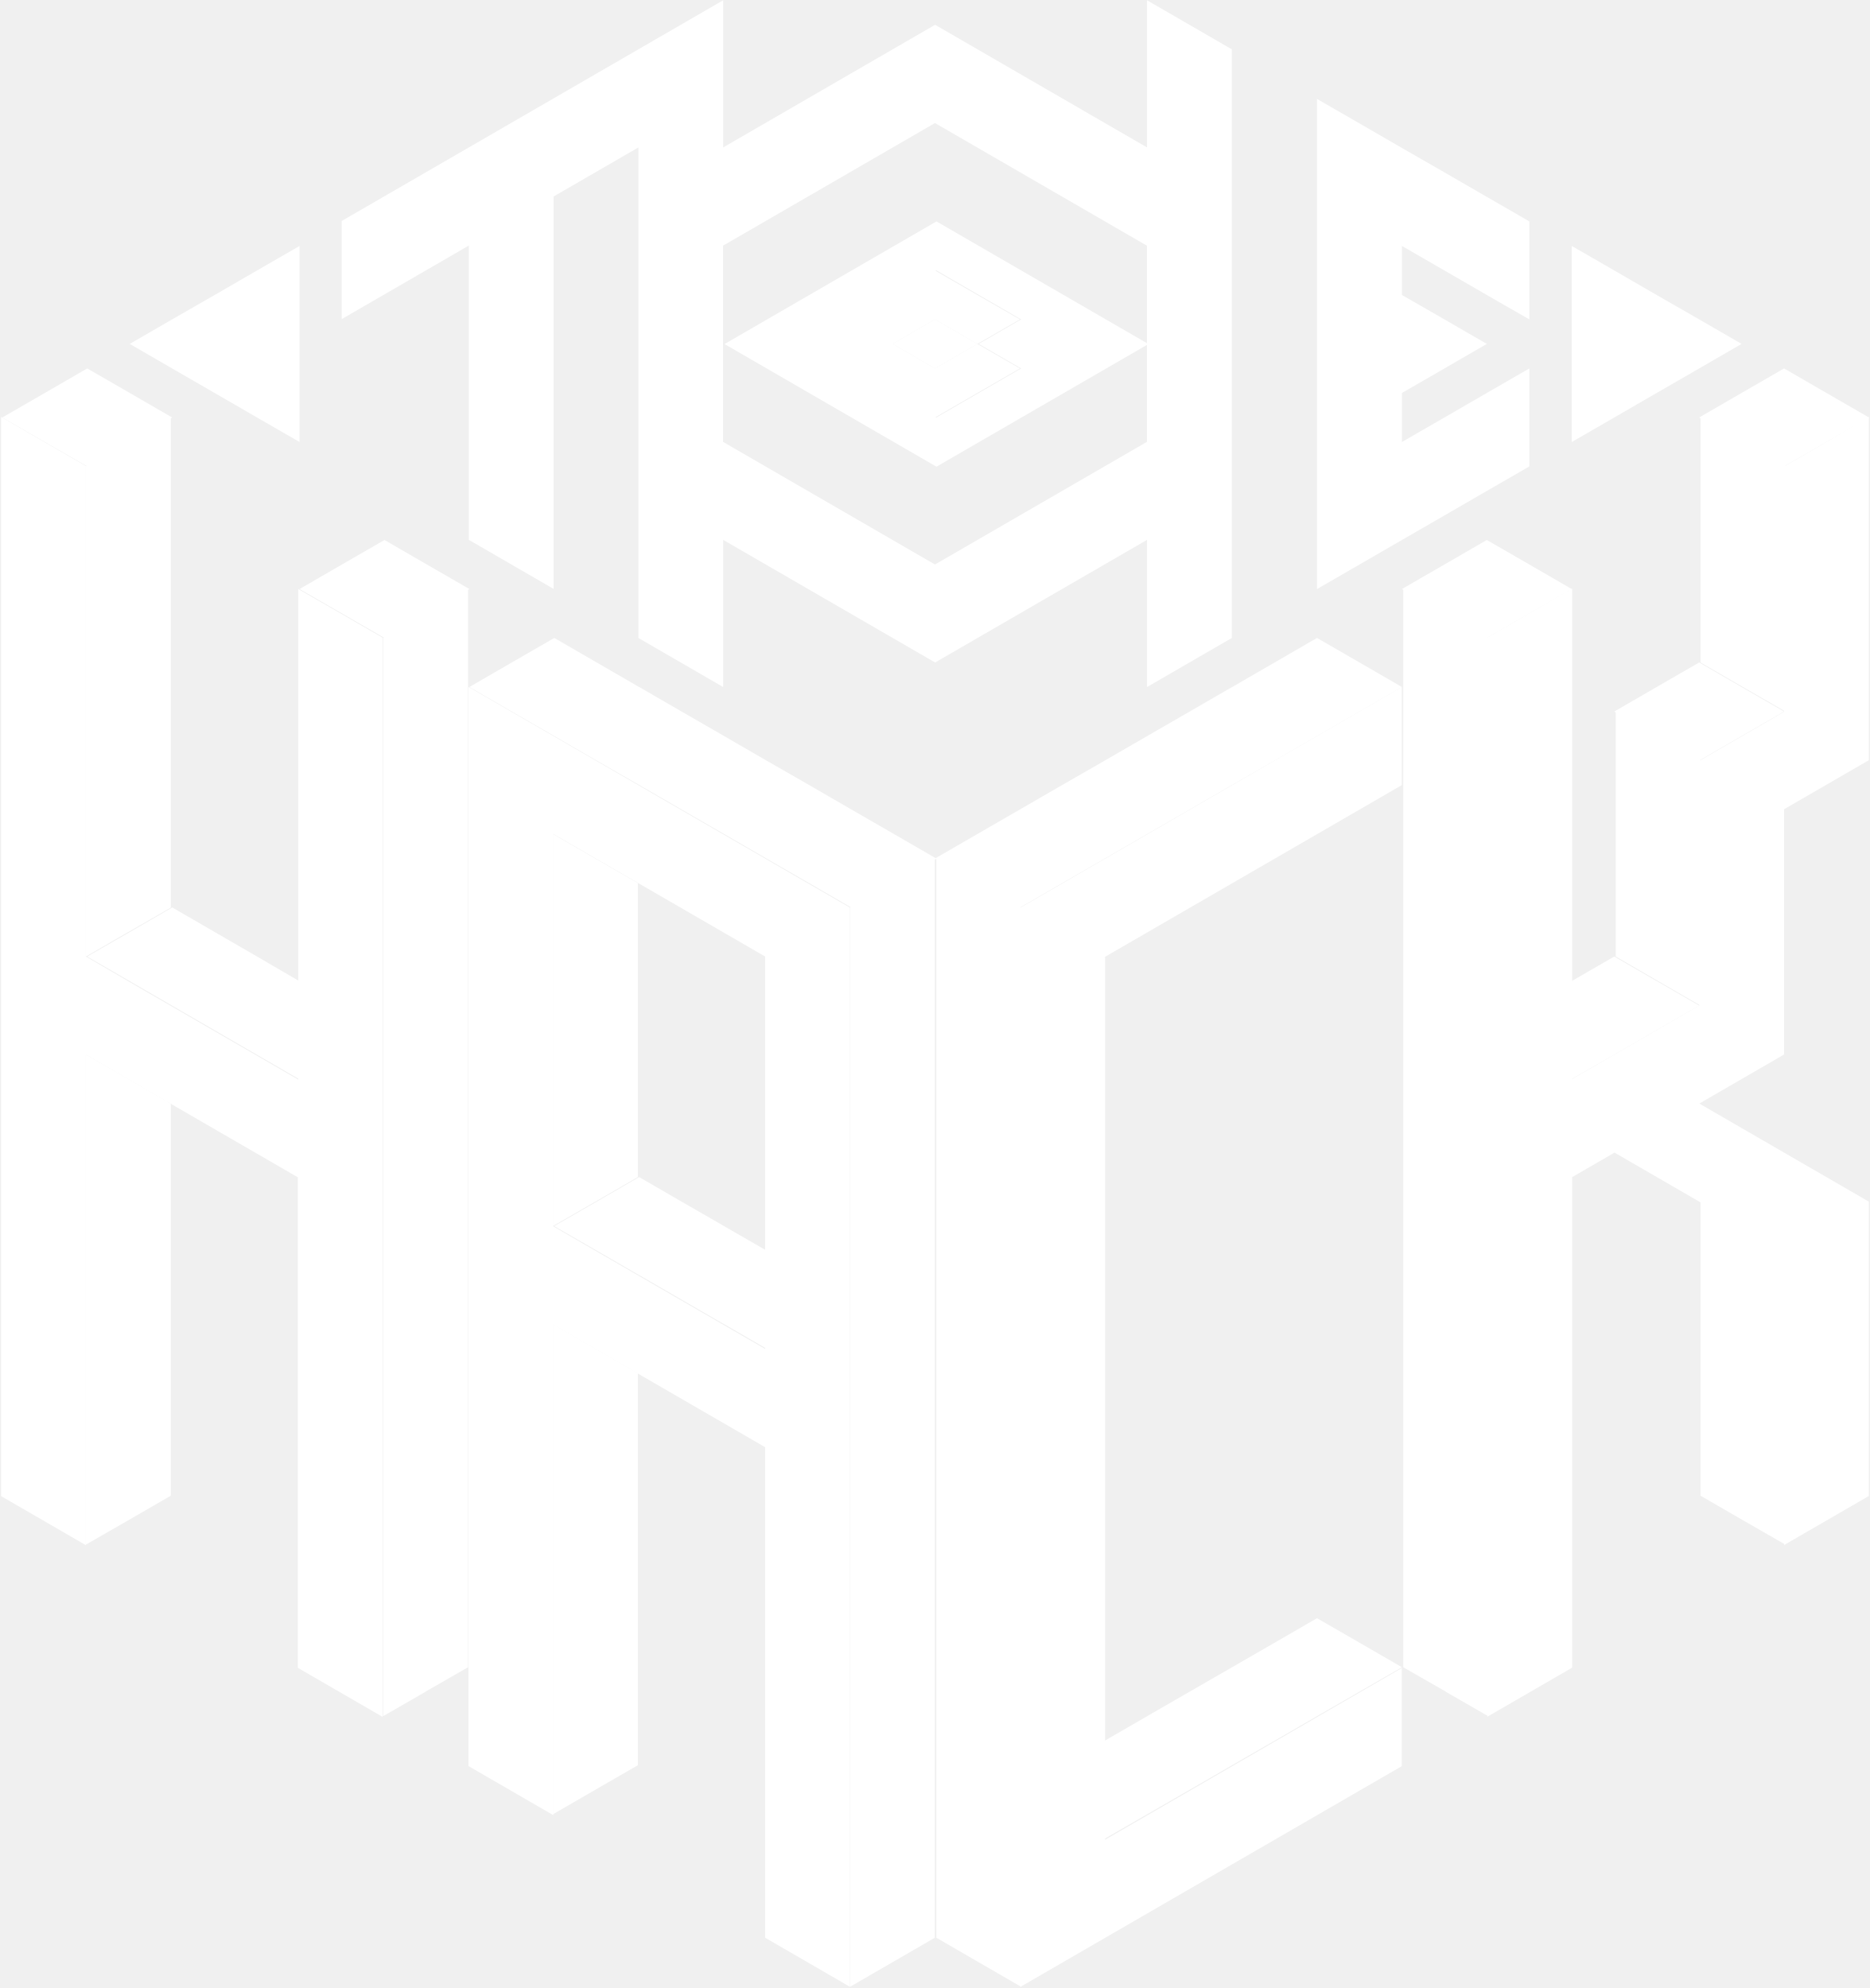
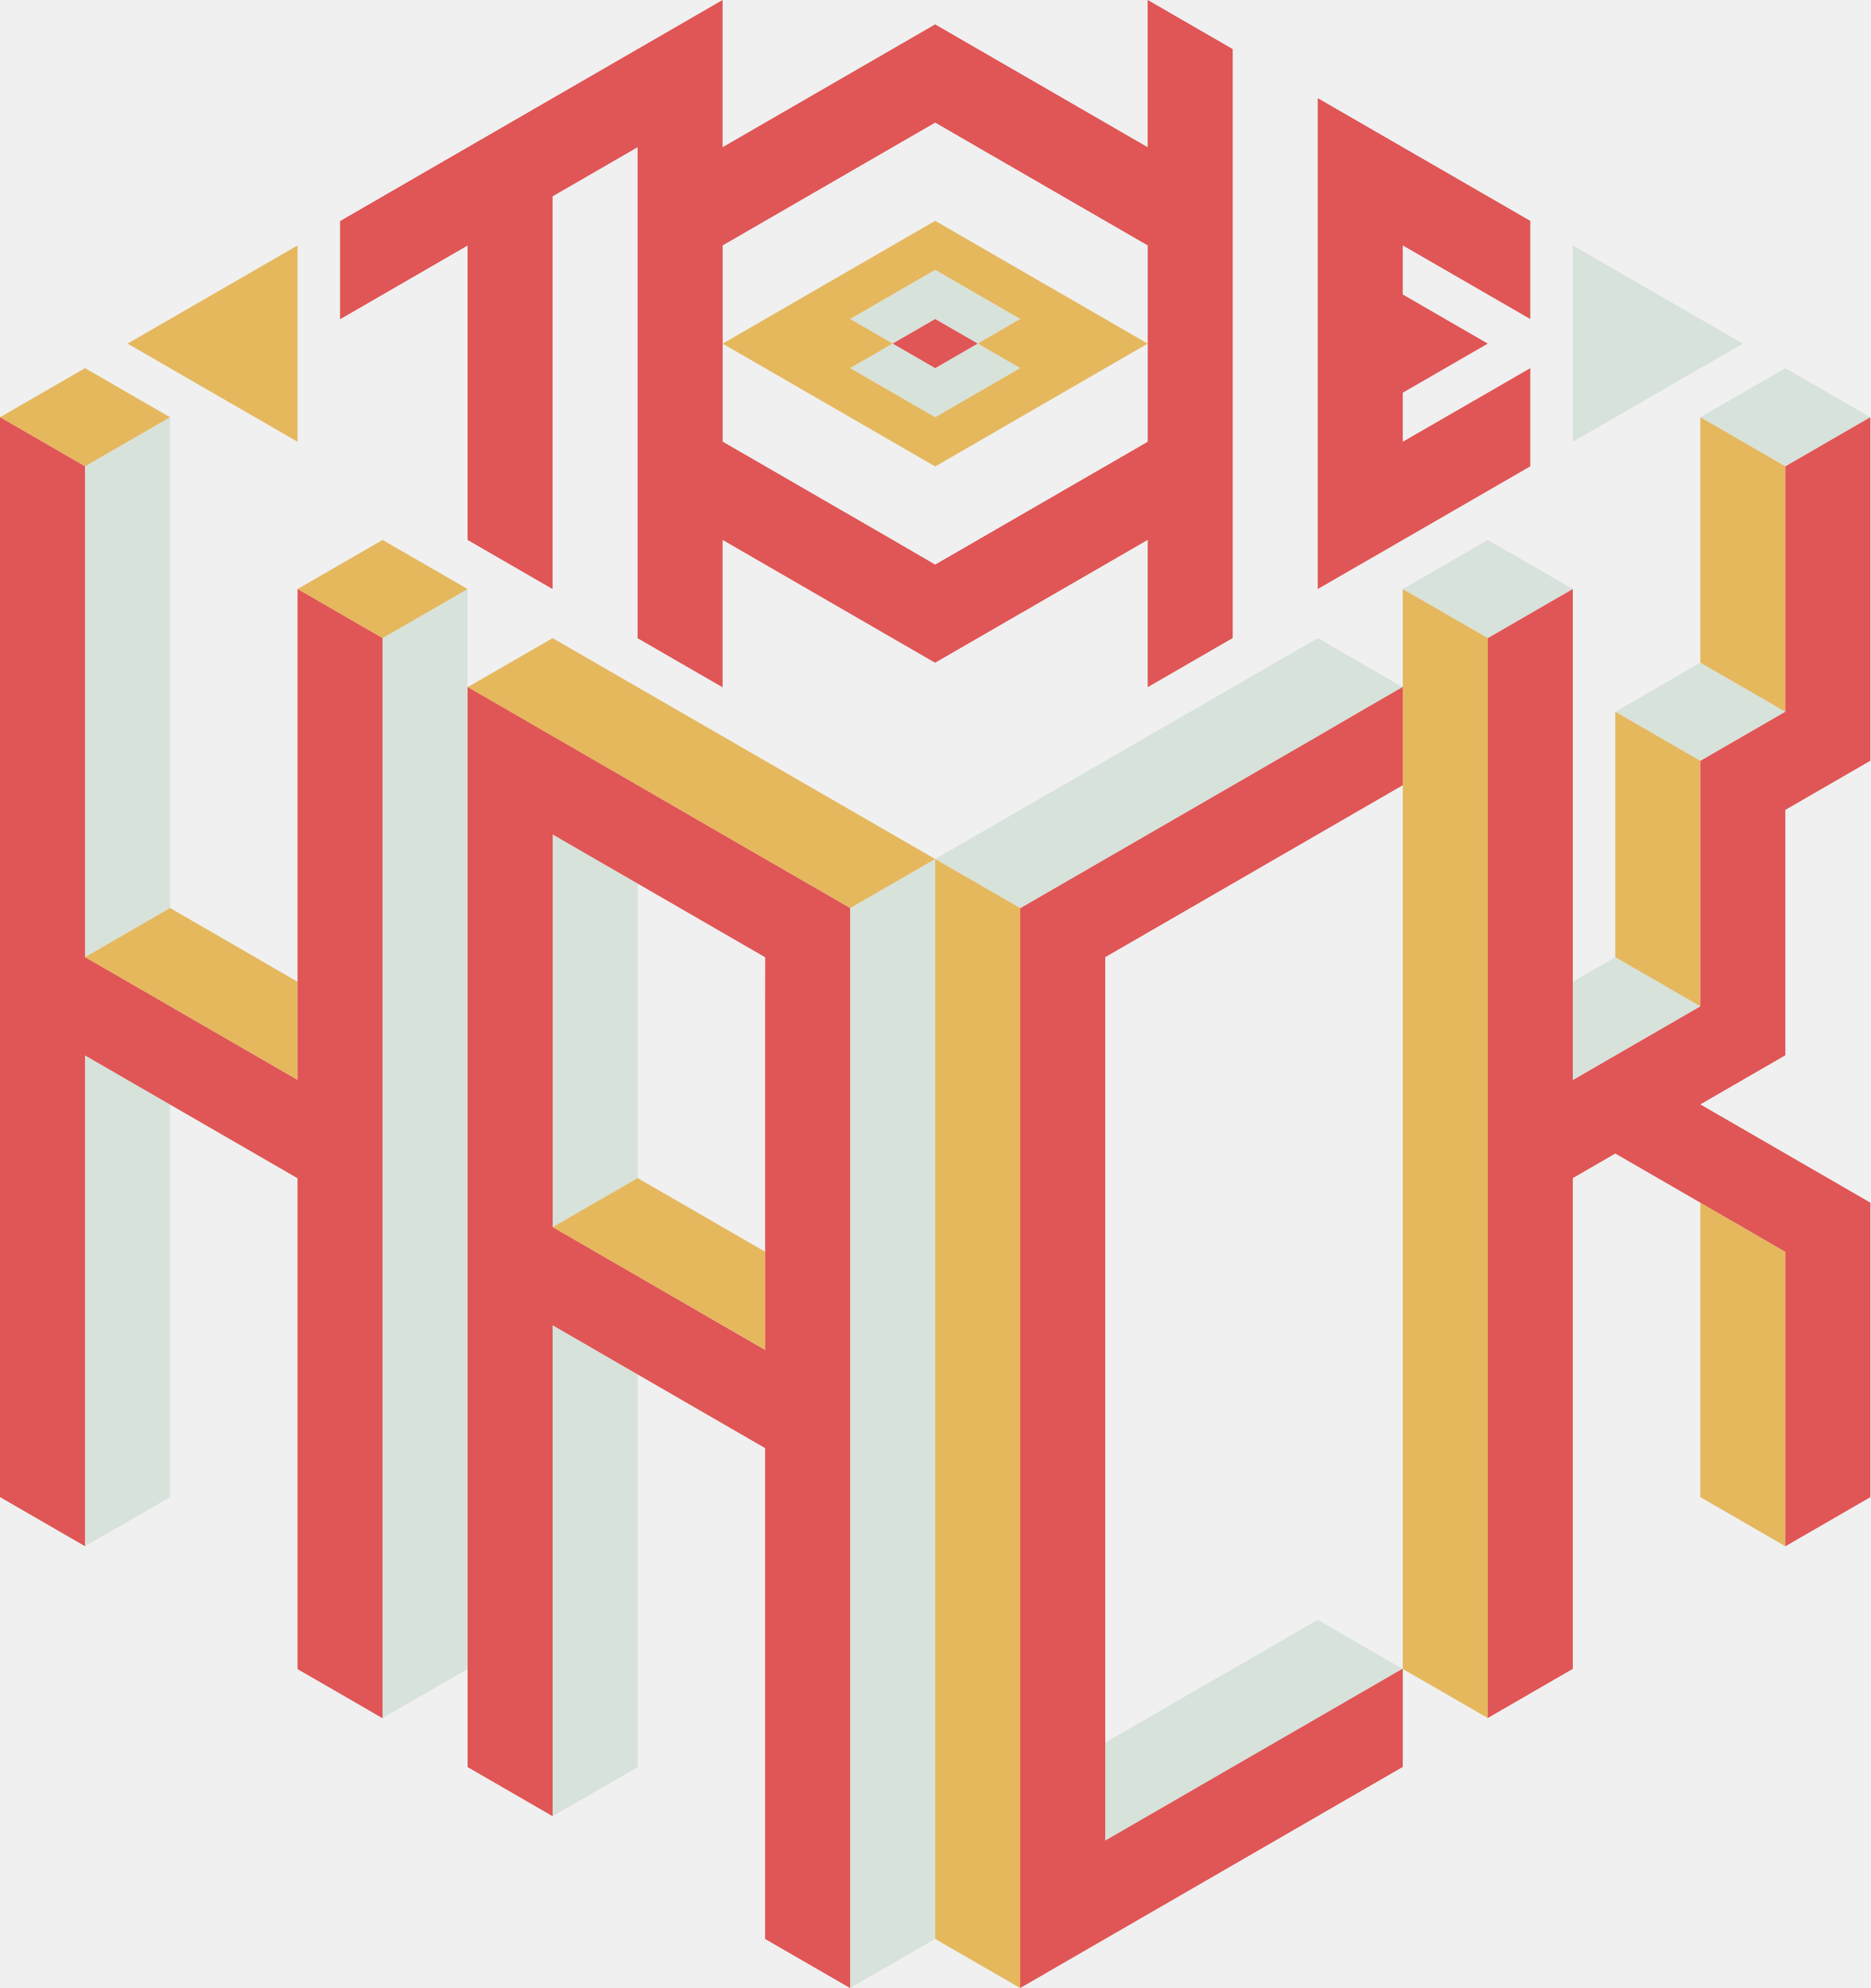
- <svg xmlns="http://www.w3.org/2000/svg" width="1372px" height="1459px" viewBox="0 0 1372 1459" version="1.1">
-   <defs />
-   <g id="Page-1" stroke="none" stroke-width="1" fill="none" fill-rule="evenodd">
-     <g id="the-hack-logo" transform="translate(-629, -2952)" fill="#FFFFFF">
-       <g id="Group" transform="translate(1, 0)">
-         <g transform="translate(628, 2952)" id="Shape">
-           <g transform="translate(63, 180)">
-             <polygon points="1277.1 108.4 1246 90.4 1214.8 108.4 1183.7 126.4 1214.8 144.4 1246 162.3 1277.1 144.4 1308.3 126.4" />
-             <polygon points="1183.7 306.2 1152.5 324.2 1121.4 342.2 1152.5 360.2 1183.7 378.2 1214.8 360.2 1246 342.2 1214.8 324.2" />
-             <polygon points="1152.5 540 1152.5 540 1121.4 522 1121.4 522 1090.2 540 1090.2 576 1090.2 576 1090.2 611.9 1121.4 594 1152.5 576 1152.5 576 1183.7 558 1183.7 558 1152.6 540" />
-             <polygon points="1152.5 108.4 1183.7 90.4 1214.8 72.4 1183.7 54.4 1152.5 36.5 1121.4 18.5 1090.2 0.5 1090.2 36.5 1090.2 72.4 1090.2 108.4 1090.2 144.4 1121.4 126.4" />
-             <polygon points="1059.1 234.3 1027.9 216.3 996.8 234.3 965.6 252.3 996.8 270.2 1027.9 288.2 1059.1 270.2 1090.2 252.3" />
-             <polygon points="903.3 288.2 872.2 306.2 872.2 306.2 872.2 306.2 841.1 324.2 841 324.2 809.9 342.2 809.9 342.2 778.7 360.2 747.6 378.2 716.4 396.1 685.3 414.1 654.1 432.1 623 450.1 654.1 468.1 685.3 486.1 716.4 468.1 747.6 450.1 778.7 432.1 809.9 414.1 841 396.1 841 396.1 872.2 378.2 872.2 378.2 903.3 360.2 903.3 360.2 934.5 342.2 965.6 324.2 934.5 306.2" />
-             <polygon points="903.3 1007.6 872.2 1025.6 872.2 1025.6 841 1043.6 809.9 1061.5 778.7 1079.5 778.7 1079.5 747.6 1097.5 747.6 1133.5 747.6 1169.4 778.7 1151.5 809.9 1133.5 809.9 1133.5 841 1115.5 872.2 1097.5 903.3 1079.5 903.3 1079.5 934.5 1061.5 965.6 1043.6 934.5 1025.6" />
-             <polygon points="654.1 72.4 685.3 54.4 654.1 36.5 623 18.5 591.9 36.5 560.7 54.4 591.9 72.4 623 54.4" />
-             <polygon points="560.7 486.1 560.7 522.1 560.7 558.1 560.7 594.1 560.7 630.1 560.7 666.1 560.7 702.1 560.7 738.1 560.7 774.1 560.7 774.1 560.7 810.1 560.7 846.1 560.7 882.1 560.7 918.1 560.7 918.1 560.7 954.1 560.7 990.1 560.7 1026.1 560.7 1062.1 560.7 1098.1 560.7 1134.1 560.7 1170.1 560.7 1206.1 560.7 1242.1 560.7 1278.1 591.8 1260.1 622.9 1242.1 622.9 1206.1 622.9 1170.1 622.9 1134.1 622.9 1098.1 622.9 1062.1 622.9 1026.1 622.9 990.1 622.9 954.1 622.9 918.1 622.9 882.1 622.9 846.1 622.9 810.1 622.9 774.1 622.9 738.1 622.9 702.1 622.9 666.1 622.9 630.1 622.9 594.1 622.9 558.1 622.9 522.1 622.9 486.1 622.9 450.1 591.8 468.1" />
-             <polygon points="591.9 108.4 623 126.4 654.1 108.4 685.3 90.4 654.1 72.4 623 90.4 591.9 72.4 560.7 90.4" />
-             <polygon points="373.8 809.8 373.8 809.8 342.7 791.8 342.7 827.8 342.7 827.8 342.7 863.7 342.7 899.7 342.7 899.7 342.7 935.7 342.7 935.7 342.7 971.6 342.7 971.6 342.7 1007.6 342.7 1043.6 342.7 1079.5 342.7 1079.5 342.7 1115.5 342.7 1115.5 342.7 1151.5 373.8 1133.5 405 1115.5 405 1079.5 405 1079.5 405 1043.6 405 1007.6 405 971.6 405 971.6 405 935.7 405 899.7 405 899.7 405 863.7 405 827.8 405 827.8 404.9 827.8" />
-             <polygon points="373.8 450.1 342.7 432.1 342.7 432.1 342.7 468.1 342.7 504 342.7 504 342.7 540 342.7 540 342.7 576 342.7 611.9 342.7 611.9 342.7 647.9 342.7 683.9 342.7 683.9 342.7 719.8 373.8 701.9 373.8 701.9 404.9 683.9 405 683.9 405 683.9 405 647.9 405 647.9 405 611.9 405 576 405 540 405 540 405 504 405 504 405 468.1" />
-             <polygon points="218.1 288.2 218.1 324.2 218.1 360.2 218.1 360.2 218.1 396.1 218.1 432.1 218.1 468.1 218.1 468.1 218.1 504 218.1 504 218.1 540 218.1 540 218.1 576 218.1 576 218.1 611.9 218.1 647.9 218.1 683.9 218.1 683.9 218.1 719.8 218.1 755.8 218.1 791.8 218.1 791.8 218.1 827.8 218.1 863.7 218.1 899.7 218.1 935.7 218.1 935.7 218.1 971.6 218.1 1007.6 218.1 1043.6 218.1 1079.5 218.1 1079.5 218.1 1079.5 249.2 1061.6 249.2 1061.5 249.2 1061.5 280.4 1043.6 280.4 1007.6 280.4 1007.6 280.4 971.6 280.4 935.7 280.4 935.7 280.4 899.7 280.4 899.7 280.4 863.7 280.4 827.8 280.4 827.8 280.4 791.8 280.4 791.8 280.4 755.8 280.4 719.8 280.4 683.9 280.4 683.9 280.4 647.9 280.4 611.9 280.4 576 280.4 540 280.4 540 280.4 504 280.4 504 280.4 468.1 280.4 432.1 280.4 396.1 280.4 360.2 280.4 360.2 280.4 324.2 280.4 288.2 280.4 252.3 280.4 252.3 249.2 270.2" />
-             <polygon points="0 162.3 0 198.3 0 234.3 0 270.2 0 306.2 0 342.2 0 378.2 0 414.1 0 450.1 0 450.1 0 486.1 0 486.1 0 522 31.1 504 31.2 504 62.3 486.1 62.3 486.1 62.3 450.1 62.3 414.1 62.3 378.2 62.3 342.2 62.3 306.2 62.3 270.2 62.3 234.3 62.3 198.3 62.3 162.3 62.3 126.4 31.2 144.4" />
-             <polygon points="0 594 0 629.9 0 665.9 0 701.9 0 737.8 0 773.8 0 809.8 0 845.7 0 881.7 0 917.7 0 953.6 31.2 935.7 62.3 917.7 62.3 881.7 62.3 845.7 62.3 809.8 62.3 773.8 62.3 737.8 62.3 701.9 62.3 665.9 62.3 629.9 31.2 611.9" />
-           </g>
-           <g transform="translate(1, 162)">
-             <path d="M779.4,54.5 L748.3,36.5 L717.2,18.5 L686.1,0.5 L655,18.5 L623.9,36.5 L592.8,54.5 L561.7,72.5 L530.6,90.5 L530.6,90.5 L561.7,108.5 L592.8,126.5 L623.9,144.5 L623.9,144.5 L655,162.5 L686.1,180.5 L717.2,162.5 L748.3,144.5 L748.3,144.5 L779.4,126.5 L810.5,108.5 L841.6,90.5 L841.6,90.5 L810.5,72.5 L779.4,54.5 Z M717.1,126.4 L686,144.4 L654.9,126.4 L623.8,108.4 L654.9,90.4 L623.8,72.4 L654.9,54.4 L686,36.4 L717.1,54.4 L748.2,72.4 L717.1,90.4 L748.2,108.4 L717.1,126.4 Z" />
-             <polygon points="1277.8 162.4 1246.7 144.4 1246.7 180.3 1246.7 216.3 1246.7 252.3 1246.7 288.2 1246.7 324.2 1277.8 342.2 1309 360.2 1309 324.2 1309 288.2 1309 252.3 1309 216.3 1309 180.3" />
-             <polygon points="1246.7 719.9 1246.7 755.8 1246.7 791.8 1246.7 827.8 1246.7 863.7 1246.7 899.7 1246.7 935.7 1277.8 953.7 1309 971.6 1309 935.7 1309 899.7 1309 863.7 1309 827.8 1309 791.8 1309 755.8 1277.8 737.8" />
-             <polygon points="1246.7 540 1246.7 540 1246.7 504 1246.7 504 1246.7 468 1246.7 432 1246.7 396 1215.6 378 1184.5 360 1184.5 396 1184.5 432 1184.5 432 1184.5 468 1184.5 504 1184.5 540 1184.5 540 1215.6 558 1215.6 558 1246.7 576" />
-             <polygon points="1028.6 270.3 1028.6 270.3 1028.6 306.2 1028.6 342.2 1028.6 378.2 1028.6 378.2 1028.6 414.1 1028.6 450.1 1028.6 486.1 1028.6 522 1028.6 522 1028.6 558 1028.6 558 1028.6 594 1028.6 629.9 1028.6 665.9 1028.6 701.9 1028.6 701.9 1028.6 737.8 1028.6 773.8 1028.6 809.8 1028.6 809.8 1028.6 845.8 1028.6 845.8 1028.6 881.7 1028.6 917.7 1028.6 917.7 1028.6 953.7 1028.6 953.7 1028.6 989.6 1028.6 1025.6 1028.6 1025.6 1028.6 1061.6 1059.8 1079.5 1059.8 1079.5 1059.8 1079.6 1090.9 1097.5 1090.9 1097.5 1090.9 1097.5 1090.9 1061.6 1090.9 1025.6 1090.9 989.6 1090.9 953.7 1090.9 953.7 1090.9 917.7 1090.9 881.7 1090.9 845.8 1090.9 809.8 1090.9 809.8 1090.9 773.8 1090.9 737.8 1090.9 701.9 1090.9 701.9 1090.9 665.9 1090.9 629.9 1090.9 594 1090.9 594 1090.9 558 1090.9 558 1090.9 522 1090.9 522 1090.9 486.1 1090.9 486.1 1090.9 450.1 1090.9 414.1 1090.9 378.2 1090.9 378.2 1090.9 342.2 1090.9 306.2 1059.8 288.2" />
-             <polygon points="686 468.1 686 504.1 686 540.1 686 576.1 686 612.1 686 648.1 686 684.1 686 720.1 686 756.1 686 792.1 686 828.1 686 864.1 686 900.1 686 936.1 686 972.1 686 1008.1 686 1044.1 686 1080.1 686 1116.1 686 1152.1 686 1188.1 686 1224.1 686 1260.1 717.1 1278.1 748.2 1296.1 748.2 1260.1 748.2 1224.1 748.2 1188.1 748.2 1152.1 748.2 1116.1 748.2 1080.1 748.2 1044.1 748.2 1008.1 748.2 972.1 748.2 936.1 748.2 936.1 748.2 900.1 748.2 864.1 748.2 828.1 748.2 792.1 748.2 792.1 748.2 756.1 748.2 720.1 748.2 684.1 748.2 648.1 748.2 612.1 748.2 576.1 748.2 540.1 748.2 504.1 717.1 486.1" />
-             <polygon points="623.7 432.1 592.6 414.1 561.4 396.2 530.3 378.2 499.1 360.2 499.1 360.2 468 342.2 467.9 342.2 436.8 324.2 436.8 324.2 436.8 324.2 405.7 306.2 374.5 324.2 343.4 342.2 374.5 360.2 405.7 378.2 405.7 378.2 436.8 396.2 436.8 396.2 468 414.1 468 414.1 499.1 432.1 530.3 450.1 561.4 468.1 592.6 486.1 623.7 504.1 654.9 486.1 686 468.1 654.9 450.1" />
-             <polygon points="530.3 737.9 530.3 737.8 530.2 737.8 499.1 719.9 499.1 719.9 468 701.9 467.9 701.9 436.8 719.9 436.8 719.9 405.7 737.8 405.7 737.9 436.8 755.8 436.8 755.8 467.9 773.8 468 773.8 499.1 791.8 499.1 791.8 499.1 791.8 530.2 809.8 530.3 809.8 561.4 827.8 561.4 827.8 561.4 791.8 561.4 791.8 561.4 755.8 561.4 755.8" />
-             <polygon points="312.2 252.3 281.1 234.3 249.9 252.3 218.8 270.3 249.9 288.2 281.1 306.2 312.2 288.2 343.4 270.3" />
-             <polygon points="187.6 540 156.5 522 156.5 522 125.4 504 125.4 504 94.3 522 94.3 522 94.3 522 63 540 94.1 558 94.1 558 94.1 558 125.2 576 125.2 576 125.2 576 156.3 594 156.3 594 187.4 612 218.5 630 218.5 594 218.5 594 218.5 558" />
-             <polygon points="156.5 126.4 187.6 144.4 218.8 162.4 218.8 126.4 218.8 90.4 218.8 54.5 218.8 18.5 187.6 36.5 156.5 54.5 125.3 72.4 94.2 90.4 125.3 108.4" />
-             <polygon points="94.2 162.4 125.3 144.4 94.2 126.4 63 108.4 31.9 126.4 0.7 144.4 31.9 162.4 63 180.3" />
-           </g>
-           <g>
-             <polygon points="1122.1 342.3 1122.1 306.4 1122.1 270.4 1090.9 288.4 1059.8 306.4 1028.6 324.4 1028.6 288.4 1059.8 270.4 1090.9 252.4 1059.8 234.4 1059.8 234.4 1028.6 216.5 1028.6 216.4 1028.6 180.5 1059.8 198.5 1059.8 198.5 1059.8 198.5 1090.9 216.5 1122.1 234.4 1122.1 198.5 1122.1 162.5 1122.1 162.5 1090.9 144.5 1090.9 144.5 1090.9 144.5 1059.8 126.5 1059.8 126.5 1028.6 108.6 997.5 90.6 997.5 90.6 966.3 72.6 966.3 108.5 966.3 108.6 966.3 144.5 966.3 144.5 966.3 180.5 966.3 216.5 966.3 252.4 966.3 252.4 966.3 288.4 966.3 288.4 966.3 324.4 966.3 324.4 966.3 360.3 966.3 396.3 966.3 396.3 966.3 432.3 997.5 414.3 1028.6 396.3 1059.8 378.3 1059.8 378.3 1090.9 360.3" />
-             <polygon points="1340.1 324.4 1309 342.4 1309 378.4 1309 414.4 1309 450.4 1309 486.4 1309 522.4 1277.9 540.4 1246.8 558.4 1246.8 594.4 1246.8 630.4 1246.8 666.4 1246.8 666.4 1246.8 666.4 1246.8 702 1246.8 702 1246.8 702 1246.8 737.9 1246.8 737.9 1246.8 737.9 1215.7 755.9 1215.7 755.9 1184.6 773.9 1153.5 791.9 1153.5 755.9 1153.5 755.9 1153.5 719.9 1153.5 683.9 1153.5 647.9 1153.5 647.9 1153.5 611.9 1153.5 575.9 1153.5 539.9 1153.5 539.9 1153.5 503.9 1153.5 467.9 1153.5 431.9 1122.4 449.9 1091.3 467.9 1091.3 503.9 1091.3 539.9 1091.3 539.9 1091.3 575.9 1091.3 611.9 1091.3 647.9 1091.3 647.9 1091.3 683.9 1091.3 683.9 1091.3 719.9 1091.3 719.9 1091.3 755.9 1091.3 755.9 1091.3 791.9 1091.3 827.9 1091.3 863.9 1091.3 863.9 1091.3 899.9 1091.3 935.9 1091.3 971.9 1091.3 971.9 1091.3 1007.9 1091.3 1043.9 1091.3 1079.9 1091.3 1115.9 1091.3 1115.9 1091.3 1151.9 1091.3 1187.9 1091.3 1223.9 1091.3 1259.9 1122.4 1241.9 1122.4 1241.9 1153.5 1223.9 1153.5 1223.9 1153.5 1187.9 1153.5 1151.9 1153.5 1115.9 1153.5 1079.9 1153.5 1043.9 1153.5 1007.9 1153.5 971.9 1153.5 935.9 1153.5 899.9 1153.5 863.9 1153.5 863.9 1184.6 845.9 1215.7 863.9 1246.8 881.9 1277.9 899.9 1309 917.9 1309 953.9 1309 989.9 1309 1025.9 1309 1061.9 1309 1097.9 1309 1133.9 1340.1 1115.9 1371.2 1097.9 1371.2 1061.9 1371.2 1025.9 1371.2 989.9 1371.2 953.9 1371.2 917.9 1371.2 881.9 1340.1 863.9 1309 845.9 1277.9 827.9 1246.8 809.9 1277.9 791.9 1309 773.9 1309 773.9 1309 737.9 1309 737.9 1309 701.9 1309 665.9 1309 665.9 1309 629.9 1309 629.9 1309 593.9 1340.1 575.9 1371.2 557.9 1371.2 521.9 1371.2 485.9 1371.2 449.9 1371.2 413.9 1371.2 377.9 1371.2 341.9 1371.2 305.9" />
-             <polygon points="966.3 540.2 966.3 540.2 935.2 558.2 935.2 558.2 904.1 576.2 904.1 576.2 873 594.2 841.9 612.2 810.8 630.2 779.7 648.2 748.6 666.2 748.6 702.2 748.6 738.2 748.6 774.2 748.6 810.2 748.6 846.2 748.6 882.2 748.6 918.2 748.6 954.2 748.6 954.2 748.6 990.2 748.6 1026.2 748.6 1062.2 748.6 1098.2 748.6 1098.2 748.6 1134.2 748.6 1170.2 748.6 1206.2 748.6 1242.2 748.6 1278.2 748.6 1314.2 748.6 1350.2 748.6 1386.2 748.6 1422.2 748.6 1458.2 779.7 1440.2 810.8 1422.2 841.9 1404.2 873 1386.2 904.1 1368.2 904.1 1368.2 935.2 1350.2 966.3 1332.2 997.4 1314.2 997.4 1314.2 1028.5 1296.2 1028.5 1260.2 1028.5 1260.2 1028.5 1224.2 997.4 1242.2 966.3 1260.2 966.3 1260.2 935.2 1278.2 904.1 1296.2 873 1314.2 873 1314.2 841.9 1332.2 810.8 1350.2 810.8 1314.2 810.8 1278.2 810.8 1242.2 810.8 1206.2 810.8 1206.2 810.8 1170.2 810.8 1134.2 810.8 1098.2 810.8 1098.2 810.8 1062.2 810.8 1026.2 810.8 1026.2 810.8 990.2 810.8 954.2 810.8 954.2 810.8 918.2 810.8 918.2 810.8 882.2 810.8 882.2 810.8 846.2 810.8 810.2 810.8 774.2 810.8 738.2 810.8 702.2 841.9 684.2 873 666.2 904.1 648.2 935.2 630.2 935.2 630.2 966.3 612.2 997.4 594.2 997.4 594.2 1028.5 576.2 1028.5 540.2 1028.5 540.2 1028.5 504.2 997.4 522.2" />
-             <path d="M748.3,450.2 L779.4,432.2 L779.4,432.2 L779.4,432.2 L810.5,414.2 L810.5,414.2 L841.6,396.2 L841.6,432.2 L841.6,432.2 L841.6,468.2 L841.6,504.2 L841.6,504.2 L841.6,504.2 L872.7,486.2 L872.7,486.2 L872.7,486.2 L903.8,468.2 L903.8,432.2 L903.8,432.2 L903.8,396.2 L903.8,396.2 L903.8,360.2 L903.8,324.2 L903.8,324.2 L903.8,288.2 L903.8,252.2 L903.8,252.2 L903.8,216.2 L903.8,180.2 L903.8,144.2 L903.8,144.2 L903.8,108.2 L903.8,72.2 L903.8,36.2 L903.8,36.2 L872.7,18.2 L841.6,0.2 L841.6,36.2 L841.6,72.2 L841.6,108.2 L810.5,90.2 L779.4,72.2 L748.3,54.2 L717.2,36.2 L686.1,18.2 L655,36.2 L623.9,54.2 L592.8,72.2 L561.7,90.2 L530.6,108.2 L530.6,72.2 L530.6,36.2 L530.6,0.2 L499.5,18.2 L468.4,36.2 L468.4,36.2 L437.3,54.2 L406.2,72.2 L375.1,90.2 L375.1,90.2 L344,108.2 L312.9,126.2 L312.9,126.2 L281.8,144.2 L281.8,144.2 L281.8,144.2 L250.7,162.2 L250.7,162.2 L250.7,198.2 L250.7,234.2 L281.8,216.2 L312.9,198.2 L312.9,198.2 L312.9,198.2 L344,180.2 L344,216.2 L344,216.2 L344,252.2 L344,288.2 L344,288.2 L344,324.2 L344,324.2 L344,360.2 L344,396.2 L344,396.2 L375.1,414.2 L406.2,432.2 L406.2,396.2 L406.2,396.2 L406.2,360.2 L406.2,324.2 L406.2,324.2 L406.2,288.2 L406.2,288.2 L406.2,252.2 L406.2,252.2 L406.2,216.2 L406.2,180.2 L406.2,144.2 L406.2,144.2 L437.3,126.2 L468.4,108.2 L468.4,144.2 L468.4,144.2 L468.4,180.2 L468.4,216.2 L468.4,252.2 L468.4,252.2 L468.4,288.2 L468.4,324.2 L468.4,324.2 L468.4,360.2 L468.4,396.2 L468.4,396.2 L468.4,432.2 L468.4,432.2 L468.4,468.2 L499.5,486.2 L499.5,486.2 L499.5,486.2 L530.6,504.2 L530.6,504.2 L530.6,504.2 L530.6,468.2 L530.6,432.2 L530.6,432.2 L530.6,396.2 L561.7,414.2 L561.7,414.2 L592.8,432.2 L592.8,432.2 L592.8,432.2 L623.9,450.2 L623.9,450.2 L655,468.2 L686.1,486.2 L717.2,468.2 L748.3,450.2 L748.3,450.2 Z M654.9,396.3 L623.8,378.3 L592.7,360.3 L592.7,360.3 L561.6,342.3 L530.5,324.3 L530.5,288.3 L530.5,252.3 L530.5,252.3 L530.5,216.3 L530.5,180.3 L561.6,162.3 L592.7,144.3 L623.8,126.3 L654.9,108.3 L686,90.3 L717.1,108.3 L748.2,126.3 L779.3,144.3 L810.4,162.3 L841.5,180.3 L841.5,216.3 L841.5,252.3 L841.5,252.3 L841.5,288.3 L841.5,324.3 L810.4,342.3 L779.3,360.3 L779.3,360.3 L748.2,378.3 L717.1,396.3 L686,414.3 L654.9,396.3 Z" />
-             <polygon points="686 234.4 654.9 252.4 686 270.4 717.1 252.4" />
-             <path d="M561.4,630.1 L530.3,612.1 L499.2,594.1 L468.1,576.1 L468.1,576.1 L437,558.1 L437,558.1 L405.9,540.1 L405.9,540.1 L374.8,522.1 L343.7,504.1 L343.7,540.1 L343.7,540.1 L343.7,576.1 L343.7,612.1 L343.7,648.1 L343.7,684.1 L343.7,684.1 L343.7,720.1 L343.7,720.1 L343.7,756.1 L343.7,792.1 L343.7,828.1 L343.7,864.1 L343.7,864.1 L343.7,900.1 L343.7,936.1 L343.7,972.1 L343.7,972.1 L343.7,1008.1 L343.7,1008.1 L343.7,1044.1 L343.7,1080.1 L343.7,1080.1 L343.7,1116.1 L343.7,1116.1 L343.7,1152.1 L343.7,1188.1 L343.7,1188.1 L343.7,1224.1 L343.7,1260.1 L343.7,1260.1 L343.7,1296.1 L374.8,1314.1 L374.8,1314.1 L405.9,1332.1 L405.9,1296.1 L405.9,1296.1 L405.9,1260.1 L405.9,1260.1 L405.9,1224.1 L405.9,1188.1 L405.9,1152.1 L405.9,1152.1 L405.9,1116.1 L405.9,1116.1 L405.9,1080.1 L405.9,1080.1 L405.9,1044.1 L405.9,1008.1 L405.9,1008.1 L405.9,972.1 L437,990.1 L437,990.1 L468.1,1008.1 L468.1,1008.1 L468.1,1008.1 L499.2,1026.1 L499.2,1026.1 L530.3,1044.1 L530.3,1044.1 L561.4,1062.1 L561.4,1098.1 L561.4,1098.1 L561.4,1134.1 L561.4,1170.1 L561.4,1206.1 L561.4,1206.1 L561.4,1242.1 L561.4,1278.1 L561.4,1314.1 L561.4,1350.1 L561.4,1386.1 L561.4,1422.1 L592.5,1440.1 L623.6,1458.1 L623.6,1422.1 L623.6,1386.1 L623.6,1350.1 L623.6,1314.1 L623.6,1278.1 L623.6,1242.1 L623.6,1206.1 L623.6,1170.1 L623.6,1134.1 L623.6,1098.1 L623.6,1098.1 L623.6,1062.1 L623.6,1026.1 L623.6,990.1 L623.6,954.1 L623.6,954.1 L623.6,918.1 L623.6,882.1 L623.6,846.1 L623.6,810.1 L623.6,774.1 L623.6,738.1 L623.6,702.1 L623.6,666.1 L592.5,648.1 L561.4,630.1 Z M561.4,738 L561.4,774 L561.4,810 L561.4,846 L561.4,882 L561.4,882 L561.4,918 L561.4,918 L561.4,954 L561.4,954 L561.4,990 L561.4,990 L530.3,972 L530.3,972 L499.2,954 L499.2,954 L499.2,954 L468.1,936 L468.1,936 L437,918 L437,918 L405.9,900 L405.9,900 L405.9,864 L405.9,864 L405.9,828 L405.9,792 L405.9,792 L405.9,756 L405.9,720 L405.9,720 L405.9,684 L405.9,684 L405.9,648 L405.9,612 L405.9,612 L437,630 L437,630 L468.1,648 L499.2,666 L530.3,684 L561.4,702 L561.4,738 Z" />
-             <polygon points="218.8 432.3 218.8 468.3 218.8 504.3 218.8 540.3 218.8 576.3 218.8 612.3 218.8 648.3 218.8 684.3 218.8 720.3 218.8 756.3 218.8 792.3 187.7 774.3 156.6 756.3 125.5 738.3 94.4 720.3 63 702 63 666 63 630 63 594 63 558 63 522 63 486 63 450 63 414 63 378 63 342 31.9 324 0.8 306 0.8 342 0.8 378 0.8 414 0.8 450 0.8 486 0.8 522 0.8 558 0.8 594 0.8 630 0.8 666 0.8 702 0.8 738 0.8 774 0.8 810 0.8 846 0.8 882 0.8 918 0.8 954 0.8 990 0.8 1026 0.8 1062 0.8 1098 31.9 1116 63 1134 63 1098 63 1062 63 1026 63 990 63 954 63 918 63 882 63 846 63 810 63 774 94.1 792 125.2 810 156.3 828 187.4 846 218.5 864 218.5 900 218.5 936 218.5 972 218.5 1008 218.5 1044 218.5 1080 218.5 1116 218.5 1152 218.5 1188 218.5 1224 249.6 1242 280.7 1260 280.7 1224 280.7 1188 280.7 1152 280.7 1116 280.7 1080 280.7 1044 280.7 1008 280.7 972 280.7 936 280.7 900 280.7 864 280.7 828 280.7 792 280.7 756 280.7 720 280.7 684 280.7 648 280.7 612 280.7 576 280.7 540 280.7 504 280.7 468 249.6 450" />
-           </g>
-         </g>
-       </g>
-     </g>
-   </g>
+ <svg xmlns="http://www.w3.org/2000/svg" id="图层_1" data-name="图层 1" viewBox="0 0 1370.58 1456.7">
+   <defs>
+     <style>.cls-1{fill:#d7e2db;}.cls-2{fill:#e5b85e;}.cls-3{fill:#e05555;}</style>
+   </defs>
+   <polygon class="cls-1" points="1339.43 287.75 1308.28 269.75 1277.13 287.75 1245.98 305.73 1277.13 323.71 1308.28 341.7 1339.43 323.71 1370.58 305.73 1339.43 287.75" />
+   <polygon class="cls-1" points="1245.98 485.56 1214.83 503.55 1183.68 521.53 1214.83 539.51 1245.98 557.5 1277.13 539.51 1308.28 521.53 1277.13 503.55 1245.98 485.56" />
+   <polygon class="cls-1" points="1214.83 719.37 1214.83 719.35 1183.69 701.38 1183.68 701.39 1152.53 719.37 1152.53 755.33 1152.53 755.34 1152.53 791.3 1183.68 773.32 1214.83 755.34 1214.83 755.33 1245.98 737.35 1245.98 737.33 1214.84 719.35 1214.83 719.37" />
+   <polygon class="cls-1" points="1214.83 287.75 1245.98 269.75 1277.13 251.78 1245.98 233.8 1214.83 215.8 1183.68 197.82 1152.53 179.84 1152.53 215.8 1152.53 251.78 1152.53 287.75 1152.53 323.71 1183.68 305.73 1214.83 287.75" />
+   <polygon class="cls-1" points="1121.38 413.63 1090.23 395.65 1059.08 413.63 1027.93 431.61 1059.08 449.6 1090.23 467.58 1121.38 449.6 1152.53 431.61 1121.38 413.63" />
+   <polygon class="cls-1" points="965.63 467.58 934.5 485.56 934.49 485.56 934.49 485.57 903.35 503.55 903.34 503.55 872.2 521.53 872.19 521.53 841.04 539.52 809.89 557.5 778.74 575.49 747.59 593.47 716.44 611.45 685.29 629.44 716.44 647.42 747.59 665.4 778.74 647.42 809.89 629.44 841.04 611.45 872.19 593.47 903.34 575.49 903.34 575.48 934.49 557.5 934.5 557.5 965.63 539.52 965.63 539.51 996.78 521.53 1027.93 503.55 996.78 485.56 965.63 467.58" />
+   <polygon class="cls-1" points="965.63 1186.94 934.49 1204.92 934.49 1204.94 903.34 1222.92 872.19 1240.9 841.04 1258.88 841.04 1258.89 809.89 1276.87 809.89 1312.84 809.89 1348.8 841.04 1330.82 872.19 1312.84 872.19 1312.83 903.34 1294.85 934.49 1276.87 965.63 1258.89 965.63 1258.88 996.78 1240.9 1027.93 1222.92 996.78 1204.94 965.63 1186.94" />
+   <polygon class="cls-1" points="716.44 251.76 747.59 233.78 716.44 215.8 685.29 197.81 654.14 215.8 622.99 233.78 654.14 251.76 685.29 233.78 716.44 251.76" />
+   <path class="cls-1" d="M937.7,937.05V1224.8h0v503.54l31.15-18,31.15-18V901.09l-31.15,18Zm31.15,305.74h0Z" transform="translate(-314.71 -271.65)" />
+   <polygon class="cls-1" points="654.14 287.73 685.29 305.71 716.44 287.73 747.59 269.75 716.44 251.76 685.29 269.75 654.14 251.76 622.99 269.75 654.14 287.73" />
+   <polygon class="cls-1" points="436.09 989.12 436.08 989.12 404.94 971.14 404.94 1007.1 404.94 1007.11 404.94 1043.07 404.94 1079.03 404.94 1079.04 404.94 1115 404.94 1115.02 404.94 1150.97 404.94 1150.99 404.94 1186.94 404.94 1222.92 404.94 1258.88 404.94 1258.89 404.94 1294.85 404.94 1294.86 404.94 1330.82 436.09 1312.84 467.24 1294.85 467.24 1258.89 467.24 1258.88 467.24 1222.92 467.24 1186.94 467.24 1150.99 467.24 1150.97 467.24 1115.02 467.24 1079.04 467.24 1079.03 467.24 1043.07 467.24 1007.11 467.24 1007.1 467.23 1007.1 436.09 989.12" />
+   <polygon class="cls-1" points="436.09 629.43 404.94 611.45 404.94 611.47 404.94 647.42 404.94 683.38 404.94 683.39 404.94 719.35 404.94 719.37 404.94 755.33 404.94 791.28 404.94 791.3 404.94 827.27 404.94 863.23 404.94 863.24 404.94 899.2 436.08 881.22 436.09 881.22 467.23 863.24 467.24 863.24 467.24 863.23 467.24 827.27 467.24 827.26 467.24 791.3 467.24 755.33 467.24 719.37 467.24 719.35 467.24 683.39 467.24 683.38 467.24 647.42 436.09 629.44 436.09 629.43" />
+   <polygon class="cls-1" points="280.35 467.58 280.35 503.55 280.35 539.51 280.35 539.52 280.35 575.48 280.35 611.45 280.35 647.41 280.35 647.42 280.35 683.38 280.35 683.39 280.35 719.35 280.35 719.37 280.35 755.33 280.35 755.34 280.35 791.3 280.35 827.27 280.35 863.23 280.35 863.24 280.35 899.2 280.35 935.17 280.35 971.13 280.35 971.14 280.35 1007.1 280.35 1043.07 280.35 1079.04 280.35 1115 280.35 1115.02 280.35 1150.97 280.35 1186.94 280.35 1222.92 280.35 1258.88 280.35 1258.89 280.36 1258.89 311.5 1240.91 311.5 1240.9 311.51 1240.9 342.64 1222.92 342.64 1186.96 342.64 1186.94 342.64 1150.97 342.64 1115.02 342.64 1115 342.64 1079.04 342.64 1079.03 342.64 1043.07 342.64 1007.11 342.64 1007.1 342.64 971.14 342.64 971.13 342.64 935.17 342.64 899.2 342.64 863.24 342.64 863.23 342.64 827.27 342.64 791.3 342.64 755.33 342.64 719.37 342.64 719.35 342.64 683.39 342.64 683.38 342.64 647.42 342.64 611.45 342.64 575.48 342.64 539.52 342.64 539.51 342.64 503.55 342.64 467.58 342.64 431.62 342.64 431.61 311.5 449.6 280.35 467.58" />
+   <polygon class="cls-1" points="62.3 341.7 62.3 377.66 62.3 413.63 62.3 449.6 62.3 485.56 62.3 521.53 62.3 557.5 62.3 593.46 62.3 629.43 62.3 629.44 62.3 665.4 62.3 665.42 62.3 701.38 93.44 683.39 93.45 683.38 124.59 665.4 124.6 665.4 124.6 629.43 124.6 593.46 124.6 557.5 124.6 521.53 124.6 485.56 124.6 449.6 124.6 413.63 124.6 377.66 124.6 341.7 124.6 305.73 93.45 323.71 62.3 341.7" />
+   <polygon class="cls-1" points="62.3 773.32 62.3 809.29 62.3 845.25 62.3 881.22 62.3 917.19 62.3 953.15 62.3 989.12 62.3 1025.09 62.3 1061.05 62.3 1097.02 62.3 1132.99 93.45 1115 124.6 1097.02 124.6 1061.05 124.6 1025.09 124.6 989.12 124.6 953.15 124.6 917.19 124.6 881.22 124.6 845.25 124.6 809.29 93.45 791.3 62.3 773.32" />
+   <path class="cls-2" d="M1093.45,487.45l-31.15-18-31.15-18-31.15-18-31.15,18-31.15,18-31.15,18-31.15,18-31.15,18v0l31.15,18,31.15,18,31.15,18v0l31.15,18,31.15,18,31.15-18,31.15-18v0l31.15-18,31.15-18,31.15-18v0l-31.15-18Zm-62.3,71.93-31.15,18-31.15-18-31.15-18,31.15-18-31.15-18,31.15-18,31.15-18,31.15,18,31.15,18-31.15,18,31.15,18Z" transform="translate(-314.71 -271.65)" />
+   <polygon class="cls-2" points="1277.13 323.71 1245.98 305.73 1245.98 341.7 1245.98 377.66 1245.98 413.63 1245.98 449.6 1245.98 485.56 1277.13 503.55 1308.28 521.53 1308.28 485.56 1308.28 449.6 1308.28 413.63 1308.28 377.66 1308.28 341.7 1277.13 323.71" />
+   <polygon class="cls-2" points="1245.98 881.22 1245.98 917.19 1245.98 953.15 1245.98 989.12 1245.98 1025.09 1245.98 1061.05 1245.98 1097.02 1277.13 1115 1308.28 1132.99 1308.28 1097.02 1308.28 1061.05 1308.28 1025.09 1308.28 989.12 1308.28 953.15 1308.28 917.19 1277.13 899.2 1245.98 881.22" />
+   <path class="cls-2" d="M1560.69,973V829.15l-31.15-18-31.15-18v71.93h0V973h0l31.14,18h0l31.14,18Zm-31.15-18v0Z" transform="translate(-314.71 -271.65)" />
+   <polygon class="cls-2" points="1027.93 431.61 1027.93 431.62 1027.93 467.58 1027.93 503.55 1027.93 539.51 1027.93 539.52 1027.93 575.48 1027.93 611.45 1027.93 647.42 1027.93 683.38 1027.93 683.39 1027.93 719.35 1027.93 719.37 1027.93 755.33 1027.93 791.3 1027.93 827.27 1027.93 863.23 1027.93 863.24 1027.93 899.2 1027.93 935.17 1027.93 971.13 1027.93 971.14 1027.93 1007.1 1027.93 1007.11 1027.93 1043.07 1027.93 1079.03 1027.93 1079.04 1027.93 1115 1027.93 1115.02 1027.93 1150.97 1027.93 1186.94 1027.93 1186.96 1027.93 1222.92 1059.07 1240.9 1059.08 1240.9 1059.08 1240.91 1090.22 1258.89 1090.23 1258.89 1090.23 1258.88 1090.23 1222.92 1090.23 1186.94 1090.23 1150.97 1090.23 1115.02 1090.23 1115 1090.23 1079.04 1090.23 1043.07 1090.23 1007.1 1090.23 971.14 1090.23 971.13 1090.23 935.17 1090.23 899.2 1090.23 863.24 1090.23 863.23 1090.23 827.27 1090.23 791.3 1090.23 755.34 1090.23 755.33 1090.23 719.37 1090.23 719.35 1090.23 683.39 1090.23 683.38 1090.23 647.42 1090.23 647.41 1090.23 611.45 1090.23 575.48 1090.23 539.52 1090.23 539.51 1090.23 503.55 1090.23 467.58 1059.08 449.6 1027.93 431.61" />
+   <path class="cls-2" d="M1000,901.09v791.3l31.15,18,31.15,18V1224.81h0V937.05l-31.15-18Zm31.15,341.7h0Z" transform="translate(-314.71 -271.65)" />
+   <polygon class="cls-2" points="622.99 593.47 591.84 575.49 560.69 557.5 529.54 539.52 498.39 521.53 498.38 521.53 467.24 503.55 467.23 503.55 436.09 485.57 436.09 485.56 436.08 485.56 404.94 467.58 373.79 485.56 342.64 503.55 373.79 521.53 404.94 539.51 404.94 539.52 436.08 557.5 436.09 557.5 467.24 575.48 467.24 575.49 498.39 593.47 529.54 611.45 560.69 629.44 591.84 647.42 622.99 665.4 654.14 647.42 685.29 629.44 654.14 611.45 622.99 593.47" />
+   <polygon class="cls-2" points="529.54 899.21 529.54 899.2 529.53 899.2 498.39 881.22 498.38 881.22 467.24 863.24 467.23 863.24 436.09 881.22 436.08 881.22 404.94 899.2 404.94 899.21 436.08 917.19 436.09 917.19 467.23 935.17 467.24 935.17 498.38 953.15 498.39 953.15 498.39 953.16 529.53 971.14 529.54 971.14 560.68 989.12 560.69 989.12 560.69 953.16 560.69 953.15 560.69 917.19 560.68 917.19 529.54 899.21" />
+   <polygon class="cls-2" points="311.5 413.63 280.35 395.65 249.2 413.63 218.05 431.61 249.2 449.6 280.35 467.58 311.5 449.6 342.64 431.61 311.5 413.63" />
+   <path class="cls-2" d="M501.6,973l-31.14-18h0l-31.14-18v0l-31.14,18v0h0L377,973l31.14,18h0v0l31.14,18v0l31.15,18h0l31.15,18,31.15,18v-36h0V991l-31.15-18Zm-62.3,0h0v0Zm31.15,18h0v0Z" transform="translate(-314.71 -271.65)" />
+   <polygon class="cls-2" points="155.75 287.75 186.9 305.73 218.05 323.71 218.05 287.75 218.05 251.78 218.05 215.8 218.05 179.84 186.9 197.82 155.75 215.8 124.6 233.8 93.45 251.78 124.6 269.75 155.75 287.75" />
+   <polygon class="cls-2" points="93.45 323.71 124.6 305.73 93.45 287.75 62.3 269.75 31.15 287.75 0 305.73 31.15 323.71 62.3 341.7 93.45 323.71" />
+   <polygon class="cls-3" points="1121.38 341.7 1121.38 305.73 1121.38 269.75 1090.23 287.75 1059.08 305.73 1027.93 323.71 1027.93 287.75 1059.08 269.75 1090.23 251.78 1059.08 233.8 1059.08 233.78 1027.93 215.8 1027.93 215.79 1027.93 179.83 1059.07 197.81 1059.08 197.81 1059.08 197.82 1090.23 215.8 1121.38 233.78 1121.38 197.82 1121.38 161.85 1121.37 161.85 1090.23 143.87 1090.23 143.86 1090.22 143.86 1059.08 125.88 1059.07 125.88 1027.93 107.9 996.78 89.92 996.78 89.91 965.63 71.93 965.63 107.89 965.63 107.9 965.63 143.86 965.63 143.87 965.63 179.83 965.63 215.8 965.63 251.76 965.63 251.78 965.63 287.73 965.63 287.75 965.63 323.71 965.63 323.72 965.63 359.68 965.63 395.64 965.63 395.65 965.63 431.61 996.78 413.63 1027.93 395.65 1059.08 377.67 1059.08 377.66 1090.23 359.68 1121.38 341.7" />
+   <path class="cls-3" d="M1654.14,595.36l-31.15,18V793.18l-31.15,18-31.15,18v107.9h0v36h0v36h0l-31.15,18h0l-31.15,18-31.15,18v-36h0V919.07h0V811.17h0V703.26l-31.15,18-31.15,18v71.93h0V919.06h0V1027h0v107.89h0v107.89h0v143.86h0v143.87l31.14-18h0l31.15-18V1134.89h0l31.15-18,31.15,18,31.15,18,31.15,18,31.15,18v215.8l31.15-18,31.15-18v-215.8l-31.15-18-31.15-18-31.15-18-31.15-18,31.15-18,31.15-18V901.09h0v-36l31.15-18,31.15-18V577.38ZM1591.84,991v0h0Zm0-36v0Z" transform="translate(-314.71 -271.65)" />
+   <path class="cls-3" d="M1280.35,811.16h0l-31.14,18h0l-31.15,18h0l-31.15,18-31.15,18-31.15,18-31.15,18-31.15,18V1224.8h0v503.54l31.15-18,31.15-18,31.15-18,31.15-18,31.15-18h0l31.15-18,31.15-18,31.14-18h0l31.15-18v-36h0v-36l-31.15,18-31.14,18h0l-31.15,18-31.15,18-31.15,18h0l-31.15,18-31.15,18V1296.74h0v-71.92h0v-36h0v-36h0V973l31.15-18,31.15-18,31.15-18,31.15-18h0l31.15-18,31.14-18h0l31.15-18v-36h0v-36l-31.15,18Zm-186.9,431.63h0Z" transform="translate(-314.71 -271.65)" />
+   <path class="cls-3" d="M1062.31,721.25l31.14-18h0l31.14-18h0l31.14-18v36h0v71.92h0l31.14-18h0l31.14-18v-36h0v-36h0V595.37h0V415.52h0V307.62h0l-31.15-18-31.15-18v107.9l-31.15-18-31.15-18-31.15-18-31.15-18-31.15-18-31.15,18-31.15,18-31.15,18-31.15,18-31.15,18V271.65l-31.15,18-31.15,18h0l-31.15,18-31.15,18-31.14,18h0l-31.15,18-31.14,18h0l-31.14,18h0l-31.14,18h0v71.93l31.15-18,31.15-18h0l31.14-18v36h0V595.36h0v71.92h0l31.15,18,31.14,18v-36h0V595.37h0V415.52h0l31.15-18,31.15-18v36h0V595.36h0v71.92h0v36h0v36l31.14,18h0l31.14,18h0V703.27h0v-36l31.14,18h0l31.14,18h0l31.14,18h0l31.15,18,31.15,18,31.15-18,31.15-18Zm-93.46-54-31.15-18-31.15-18v0l-31.15-18-31.15-18V451.48l31.15-18,31.15-18,31.15-18,31.15-18,31.15-18,31.15,18,31.15,18,31.15,18,31.15,18,31.15,18V595.36l-31.15,18-31.15,18v0l-31.15,18-31.15,18-31.15,18Zm0,36h0Zm62.31,0h0Z" transform="translate(-314.71 -271.65)" />
+   <polygon class="cls-3" points="685.29 233.78 654.14 251.76 685.29 269.75 716.44 251.76 685.29 233.78" />
+   <path class="cls-3" d="M875.4,901.09l-31.15-18-31.15-18-31.15-18h0l-31.15-18h0l-31.14-18h0l-31.14-18-31.15-18v36h0v323.71h0v107.89h0v36h0v71.92h0v36h0v71.94h0v71.92h0v36l31.15,18h0l31.14,18v-36h0v-36h0V1386.66h0v-36h0v-71.92h0v-36l31.14,18h0l31.14,18h0l31.14,18h0l31.14,18h0l31.15,18v359.68l31.15,18,31.15,18V1224.81h0V937.05l-31.15-18Zm0,107.91v143.86h0v36h0v36h0v36h0l-31.14-18h0l-31.14-18h0l-31.14-18h0l-31.14-18h0l-31.14-18h0v-36h0V883.11h0l31.15,18h0l31.15,18,31.15,18,31.15,18,31.15,18Zm31.15,233.79h0Z" transform="translate(-314.71 -271.65)" />
+   <path class="cls-3" d="M532.76,703.26v107.9h0V919.06h0V1027h0v36l-31.15-18-31.15-18h0l-31.15-18h0l-31.14-18v0L377,973v-36h0v-36h0V613.35l-31.15-18-31.15-18v323.7h0v467.58l31.15,18,31.15,18V1045h0v0l31.15,18,31.15,18,31.15,18,31.15,18,31.15,18h0v359.68l31.15,18h0l31.14,18V1386.66h0V1242.79h0V1134.89h0V1027h0V919.07h0V811.17h0V739.23l-31.15-18ZM345.86,955v0h0Zm0,36v0ZM377,1009v0Z" transform="translate(-314.71 -271.65)" />
</svg>
